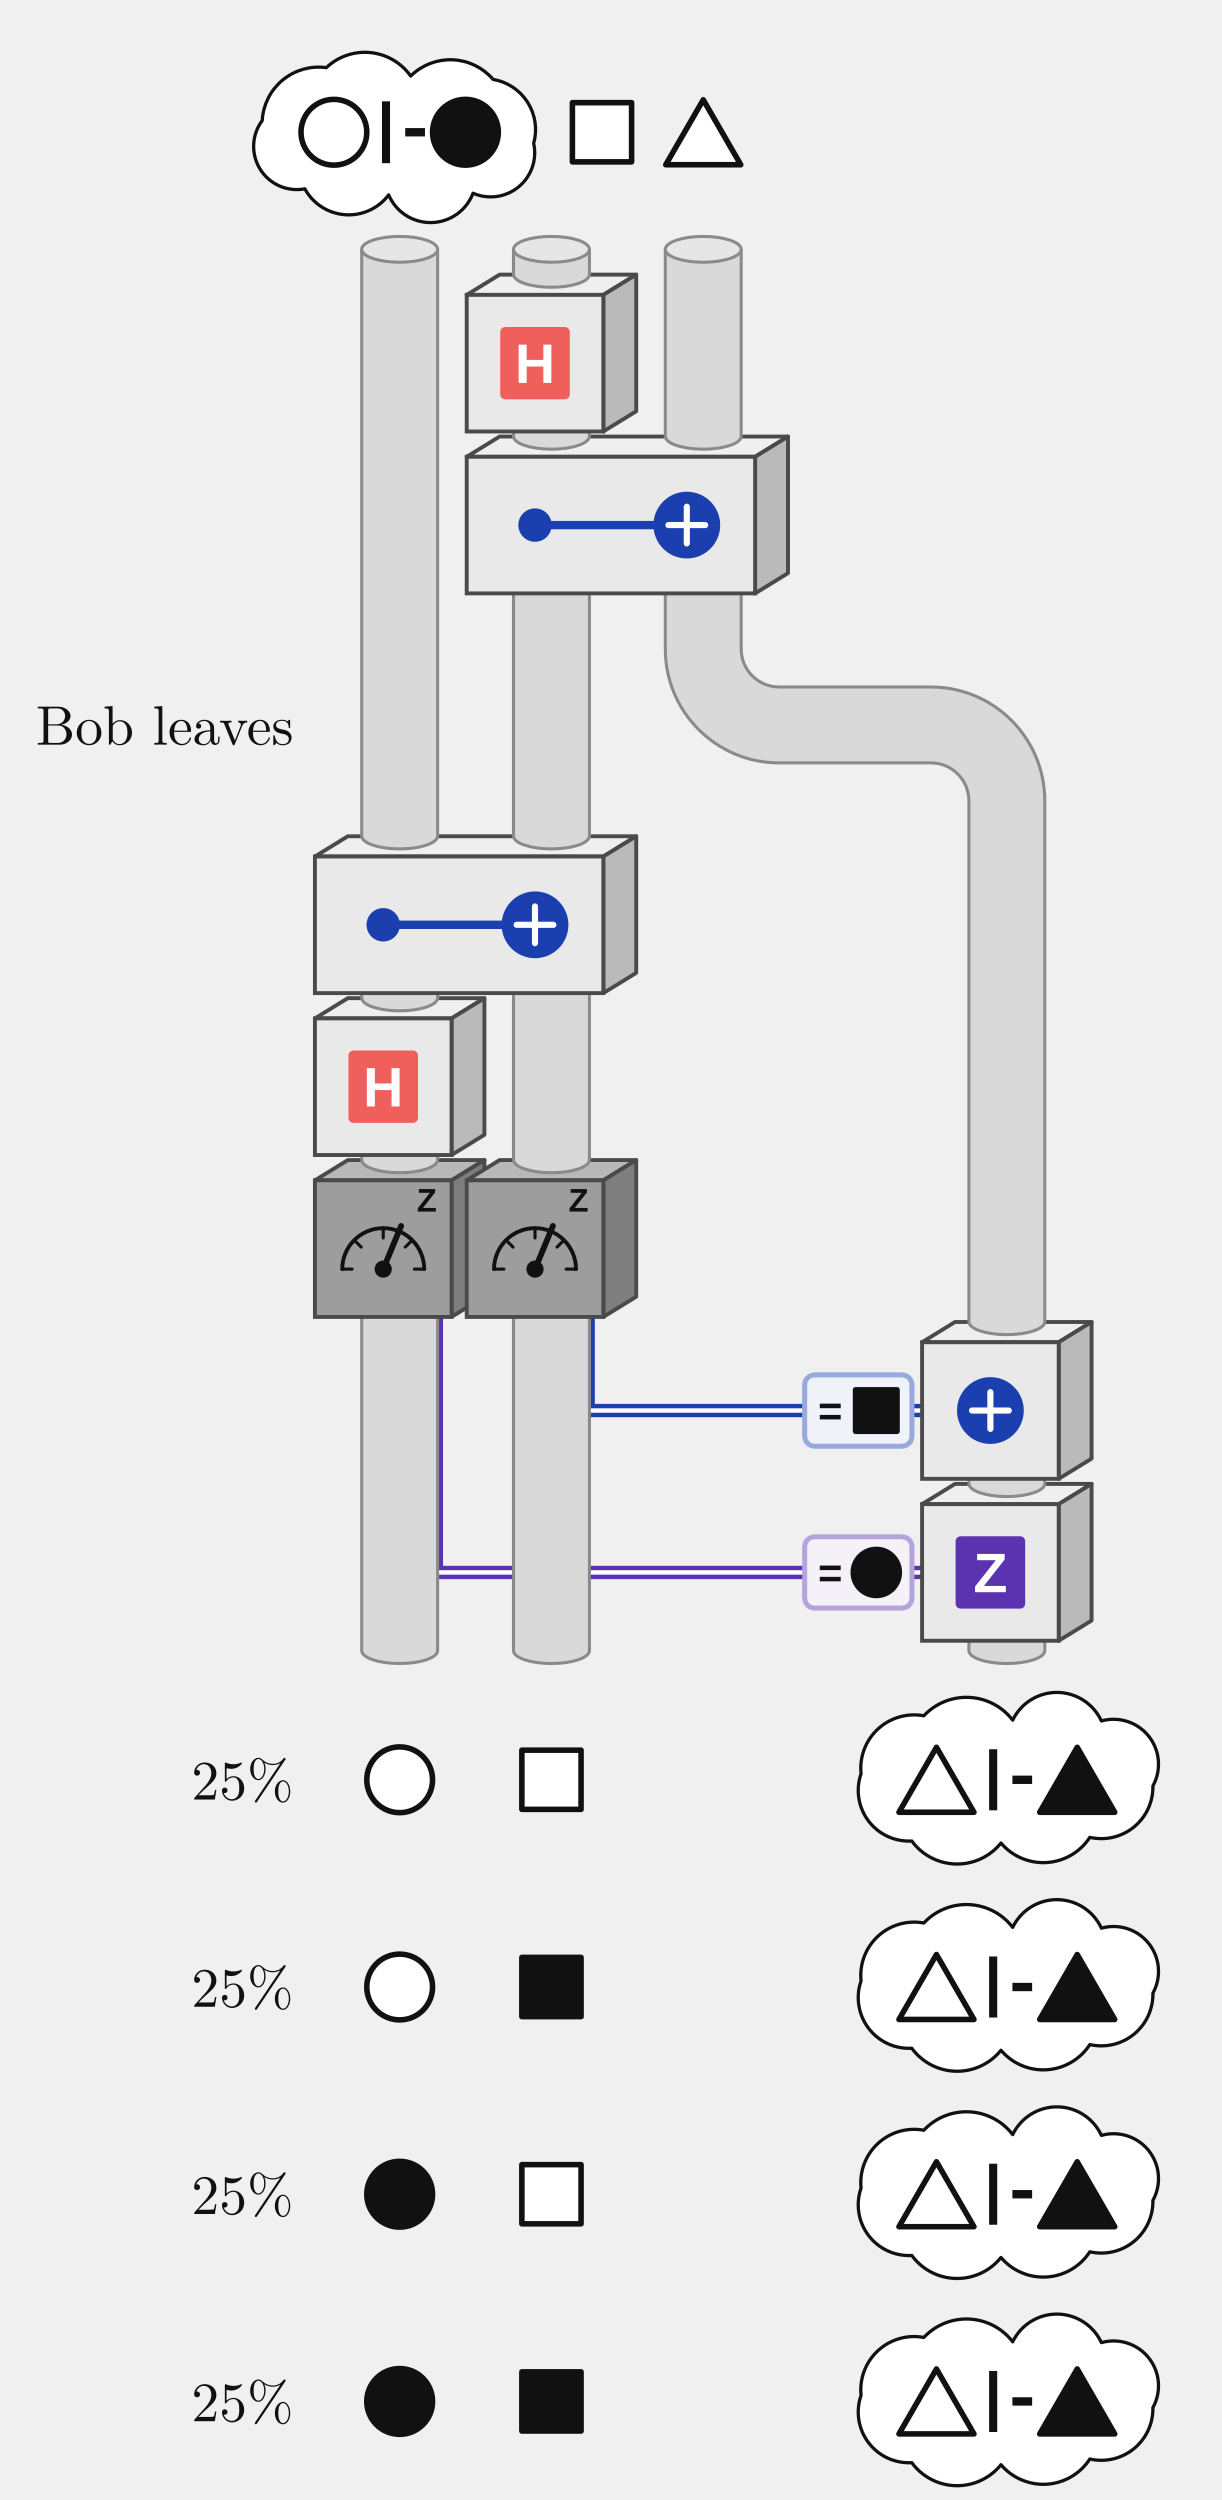
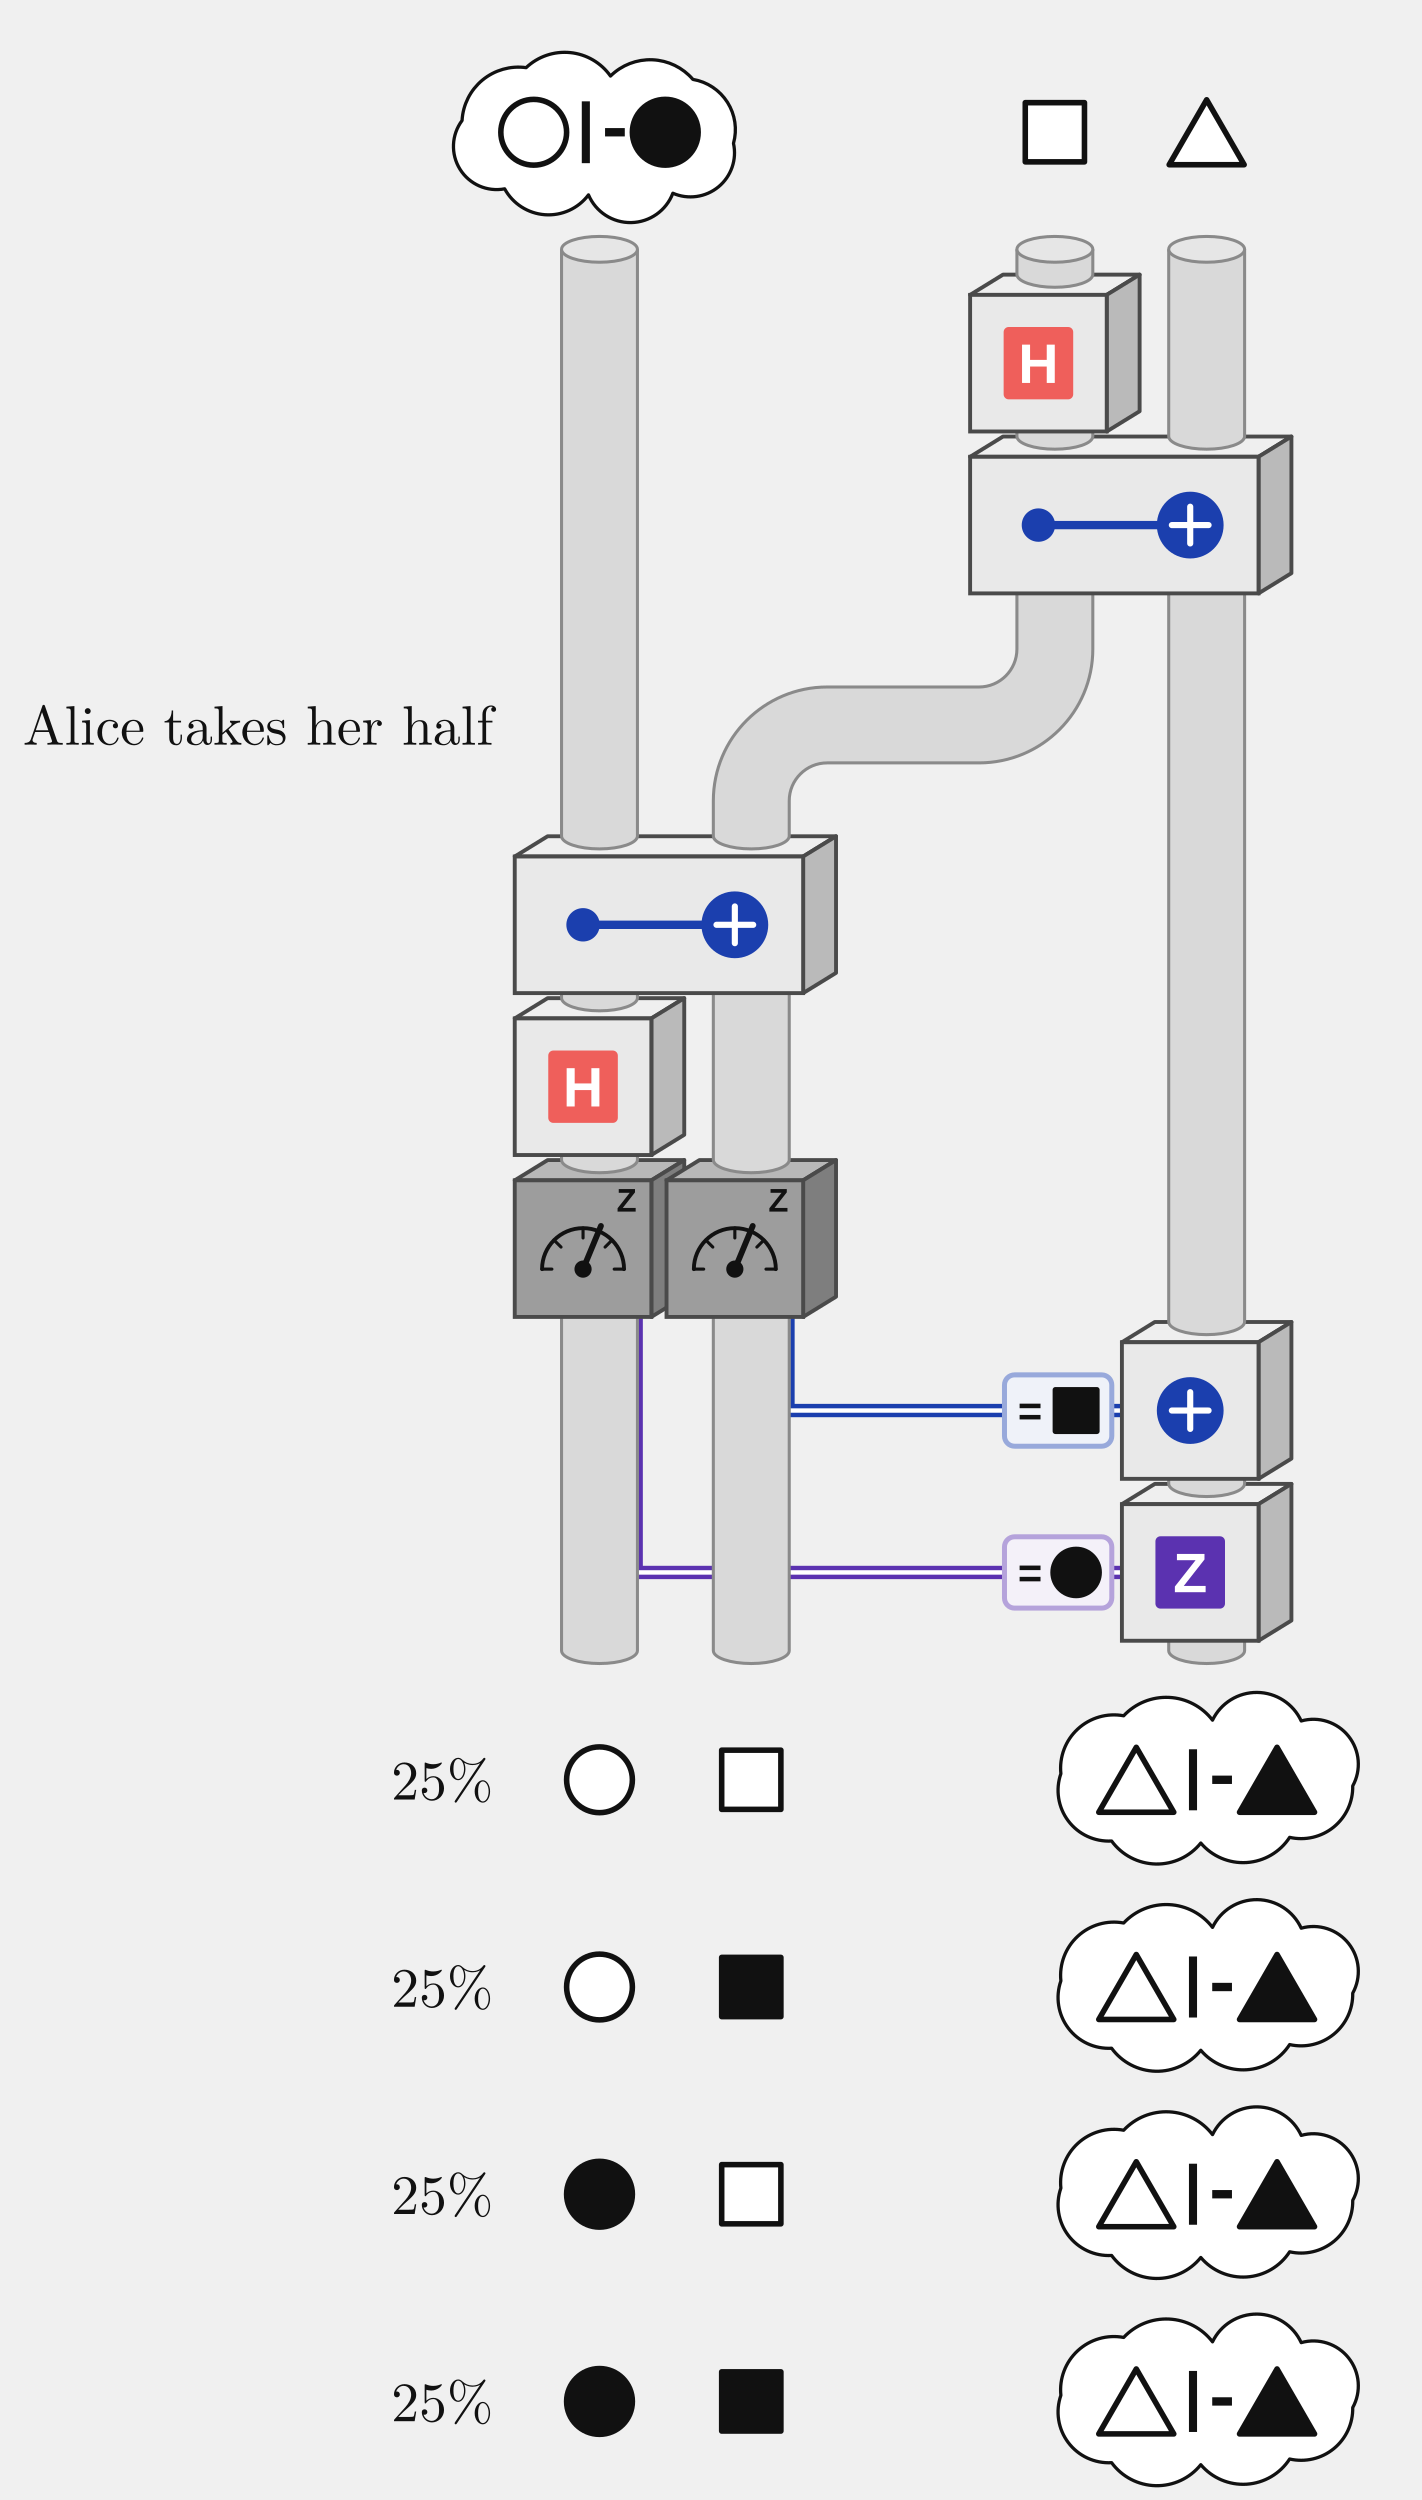
- <svg xmlns="http://www.w3.org/2000/svg" viewBox="-157.981 -17 482.742 988.197" width="482.742" height="988.197" shape-rendering="geometricPrecision">
+ <svg xmlns="http://www.w3.org/2000/svg" viewBox="-236.966 -17 561.727 988.197" width="561.727" height="988.197" shape-rendering="geometricPrecision">
  <g>
    <g data-key="controlled@2-3#1">
      <path d="M74.5 503.556L74.5 540.556L206.5 540.556" fill="none" stroke-linejoin="round" stroke-linecap="butt" stroke="#1b3fae" stroke-width="5.28" />
      <path d="M74.5 503.556L74.5 540.556L206.5 540.556" fill="none" stroke-linejoin="round" stroke-linecap="butt" stroke="#ffffff" stroke-width="1.76" />
    </g>
    <g data-key="single:Z@1-3#0">
      <path d="M14.5 503.556L14.5 604.556L206.5 604.556" fill="none" stroke-linejoin="round" stroke-linecap="butt" stroke="#5b32b0" stroke-width="5.28" />
      <path d="M14.5 503.556L14.5 604.556L206.5 604.556" fill="none" stroke-linejoin="round" stroke-linecap="butt" stroke="#ffffff" stroke-width="1.76" />
    </g>
    <g data-key="pipe:3:single:Z@1-3#0">
      <path d="M225 627.556L225 635.456A15 5.1 0 0 0 255 635.456L255 627.556" fill="#d9d9d9" stroke="#8a8a8a" stroke-width="1.21" />
    </g>
    <g data-key="single:Z@1-3#0">
      <path d="M206.5 577.556L219.5 569.556L273.5 569.556L260.5 577.556Z" fill="#efefef" stroke="#4a4a4a" stroke-width="1.54" stroke-linejoin="round" />
      <path d="M260.5 577.556L273.5 569.556L273.5 623.556L260.5 631.556Z" fill="#bababa" stroke="#4a4a4a" stroke-width="1.54" stroke-linejoin="round" />
      <rect x="206.5" y="577.556" width="54" height="54" fill="#e9e9e9" stroke="#4a4a4a" stroke-width="1.54" />
      <rect x="219.75" y="590.256" width="27.5" height="28.6" rx="2" fill="#5b32b0" />
      <text x="233.5" y="612.366" text-anchor="middle" font-family="ui-sans-serif, system-ui, -apple-system, 'Helvetica Neue', Arial, sans-serif" font-size="22" font-weight="700" fill="#ffffff">Z</text>
    </g>
    <g data-key="pipe:3:controlled@2-3#1">
      <path d="M225 563.556L225 569.456A15 5.1 0 0 0 255 569.456L255 563.556" fill="#d9d9d9" stroke="#8a8a8a" stroke-width="1.21" />
    </g>
    <g data-key="controlled@2-3#1">
      <path d="M206.5 513.556L219.5 505.556L273.5 505.556L260.5 513.556Z" fill="#efefef" stroke="#4a4a4a" stroke-width="1.54" stroke-linejoin="round" />
      <path d="M260.5 513.556L273.5 505.556L273.5 559.556L260.5 567.556Z" fill="#bababa" stroke="#4a4a4a" stroke-width="1.54" stroke-linejoin="round" />
      <rect x="206.5" y="513.556" width="54" height="54" fill="#e9e9e9" stroke="#4a4a4a" stroke-width="1.54" />
    </g>
    <g data-key="pipe:1:measure@1-1#0">
      <path d="M-15 499.556L-15 635.456A15 5.1 0 0 0 15 635.456L15 499.556" fill="#d9d9d9" stroke="#8a8a8a" stroke-width="1.21" />
    </g>
    <g data-key="pipe:2:measure@2-2#0">
      <path d="M45 499.556L45 635.456A15 5.1 0 0 0 75 635.456L75 499.556" fill="#d9d9d9" stroke="#8a8a8a" stroke-width="1.21" />
    </g>
    <g data-key="measure@1-1#0">
      <path d="M-33.5 449.556L-20.5 441.556L33.5 441.556L20.5 449.556Z" fill="#b8b8b8" stroke="#4a4a4a" stroke-width="1.54" stroke-linejoin="round" />
      <path d="M20.5 449.556L33.5 441.556L33.5 495.556L20.5 503.556Z" fill="#7e7e7e" stroke="#4a4a4a" stroke-width="1.54" stroke-linejoin="round" />
      <rect x="-33.5" y="449.556" width="54" height="54" fill="#9d9d9d" stroke="#4a4a4a" stroke-width="1.54" />
      <path d="M-22.7 484.656A16.2 16.2 0 0 1 9.7 484.656" fill="none" stroke="#111111" stroke-width="1.54" stroke-linecap="round" />
      <line x1="-18.812" y1="484.656" x2="-22.7" y2="484.656" stroke="#111111" stroke-width="1.232" stroke-linecap="round" />
      <line x1="-15.206" y1="475.95" x2="-17.955" y2="473.201" stroke="#111111" stroke-width="1.232" stroke-linecap="round" />
      <line x1="-6.5" y1="472.344" x2="-6.5" y2="468.456" stroke="#111111" stroke-width="1.232" stroke-linecap="round" />
      <line x1="2.206" y1="475.95" x2="4.955" y2="473.201" stroke="#111111" stroke-width="1.232" stroke-linecap="round" />
      <line x1="5.812" y1="484.656" x2="9.7" y2="484.656" stroke="#111111" stroke-width="1.232" stroke-linecap="round" />
      <line x1="-6.5" y1="484.656" x2="0.567" y2="467.594" stroke="#111111" stroke-width="2.31" stroke-linecap="round" />
      <circle cx="-6.5" cy="484.656" r="3.402" fill="#111111" />
      <text x="14.668" y="461.933" text-anchor="end" font-family="ui-sans-serif, system-ui, -apple-system, 'Helvetica Neue', Arial, sans-serif" font-size="12.96" font-weight="700" fill="#111111">Z</text>
    </g>
    <g data-key="measure@2-2#0">
      <path d="M26.5 449.556L39.5 441.556L93.5 441.556L80.5 449.556Z" fill="#b8b8b8" stroke="#4a4a4a" stroke-width="1.54" stroke-linejoin="round" />
      <path d="M80.5 449.556L93.5 441.556L93.5 495.556L80.5 503.556Z" fill="#7e7e7e" stroke="#4a4a4a" stroke-width="1.54" stroke-linejoin="round" />
      <rect x="26.5" y="449.556" width="54" height="54" fill="#9d9d9d" stroke="#4a4a4a" stroke-width="1.54" />
      <path d="M37.3 484.656A16.2 16.2 0 0 1 69.7 484.656" fill="none" stroke="#111111" stroke-width="1.54" stroke-linecap="round" />
      <line x1="41.188" y1="484.656" x2="37.3" y2="484.656" stroke="#111111" stroke-width="1.232" stroke-linecap="round" />
      <line x1="44.794" y1="475.95" x2="42.045" y2="473.201" stroke="#111111" stroke-width="1.232" stroke-linecap="round" />
      <line x1="53.5" y1="472.344" x2="53.5" y2="468.456" stroke="#111111" stroke-width="1.232" stroke-linecap="round" />
      <line x1="62.206" y1="475.95" x2="64.955" y2="473.201" stroke="#111111" stroke-width="1.232" stroke-linecap="round" />
      <line x1="65.812" y1="484.656" x2="69.7" y2="484.656" stroke="#111111" stroke-width="1.232" stroke-linecap="round" />
      <line x1="53.5" y1="484.656" x2="60.567" y2="467.594" stroke="#111111" stroke-width="2.31" stroke-linecap="round" />
      <circle cx="53.5" cy="484.656" r="3.402" fill="#111111" />
      <text x="74.668" y="461.933" text-anchor="end" font-family="ui-sans-serif, system-ui, -apple-system, 'Helvetica Neue', Arial, sans-serif" font-size="12.96" font-weight="700" fill="#111111">Z</text>
    </g>
    <g data-key="pipe:1:single:H@1-1#0">
      <path d="M-15 435.556L-15 441.456A15 5.1 0 0 0 15 441.456L15 435.556" fill="#d9d9d9" stroke="#8a8a8a" stroke-width="1.21" />
    </g>
    <g data-key="single:H@1-1#0">
      <path d="M-33.5 385.556L-20.5 377.556L33.5 377.556L20.5 385.556Z" fill="#efefef" stroke="#4a4a4a" stroke-width="1.54" stroke-linejoin="round" />
      <path d="M20.5 385.556L33.5 377.556L33.5 431.556L20.5 439.556Z" fill="#bababa" stroke="#4a4a4a" stroke-width="1.54" stroke-linejoin="round" />
      <rect x="-33.5" y="385.556" width="54" height="54" fill="#e9e9e9" stroke="#4a4a4a" stroke-width="1.54" />
      <rect x="-20.25" y="398.256" width="27.5" height="28.6" rx="2" fill="#ef5f5b" />
      <text x="-6.5" y="420.366" text-anchor="middle" font-family="ui-sans-serif, system-ui, -apple-system, 'Helvetica Neue', Arial, sans-serif" font-size="22" font-weight="700" fill="#ffffff">H</text>
    </g>
    <g data-key="pipe:1:controlled@1-2#0">
      <path d="M-15 371.556L-15 377.456A15 5.1 0 0 0 15 377.456L15 371.556" fill="#d9d9d9" stroke="#8a8a8a" stroke-width="1.21" />
    </g>
    <g data-key="pipe:2:controlled@1-2#0">
      <path d="M45 371.556L45 441.456A15 5.1 0 0 0 75 441.456L75 371.556" fill="#d9d9d9" stroke="#8a8a8a" stroke-width="1.21" />
    </g>
    <g data-key="controlled@1-2#0">
      <path d="M-33.5 321.556L-20.5 313.556L93.5 313.556L80.5 321.556Z" fill="#efefef" stroke="#4a4a4a" stroke-width="1.54" stroke-linejoin="round" />
      <path d="M80.5 321.556L93.5 313.556L93.5 367.556L80.5 375.556Z" fill="#bababa" stroke="#4a4a4a" stroke-width="1.54" stroke-linejoin="round" />
      <rect x="-33.5" y="321.556" width="114" height="54" fill="#e9e9e9" stroke="#4a4a4a" stroke-width="1.54" />
    </g>
    <g data-key="pipe:2:controlled@2-3#0">
-       <path d="M45 213.556L45 313.456A15 5.1 0 0 0 75 313.456L75 213.556" fill="#d9d9d9" stroke="#8a8a8a" stroke-width="1.21" />
+       <path d="M165 213.556L165 239.556A15 15 0 0 1 150 254.556L90 254.556A45 45 0 0 0 45 299.556L45 313.456A15 5.1 0 0 0 75 313.456L75 313.456L75 299.556A15 15 0 0 1 90 284.556L150 284.556A45 45 0 0 0 195 239.556L195 213.556" fill="#d9d9d9" stroke="#8a8a8a" stroke-width="1.21" />
    </g>
    <g data-key="pipe:3:controlled@2-3#0">
-       <path d="M105 213.556L105 239.556A45 45 0 0 0 150 284.556L210 284.556A15 15 0 0 1 225 299.556L225 505.456A15 5.1 0 0 0 255 505.456L255 505.456L255 299.556A45 45 0 0 0 210 254.556L150 254.556A15 15 0 0 1 135 239.556L135 213.556" fill="#d9d9d9" stroke="#8a8a8a" stroke-width="1.21" />
+       <path d="M225 213.556L225 505.456A15 5.1 0 0 0 255 505.456L255 213.556" fill="#d9d9d9" stroke="#8a8a8a" stroke-width="1.21" />
    </g>
    <g data-key="controlled@2-3#0">
-       <path d="M26.5 163.556L39.5 155.556L153.5 155.556L140.5 163.556Z" fill="#efefef" stroke="#4a4a4a" stroke-width="1.54" stroke-linejoin="round" />
-       <path d="M140.5 163.556L153.5 155.556L153.5 209.556L140.5 217.556Z" fill="#bababa" stroke="#4a4a4a" stroke-width="1.54" stroke-linejoin="round" />
-       <rect x="26.5" y="163.556" width="114" height="54" fill="#e9e9e9" stroke="#4a4a4a" stroke-width="1.54" />
+       <path d="M146.5 163.556L159.5 155.556L273.5 155.556L260.5 163.556Z" fill="#efefef" stroke="#4a4a4a" stroke-width="1.54" stroke-linejoin="round" />
+       <path d="M260.5 163.556L273.5 155.556L273.5 209.556L260.5 217.556Z" fill="#bababa" stroke="#4a4a4a" stroke-width="1.54" stroke-linejoin="round" />
+       <rect x="146.5" y="163.556" width="114" height="54" fill="#e9e9e9" stroke="#4a4a4a" stroke-width="1.54" />
    </g>
    <g data-key="pipe:2:single:H@2-2#0">
-       <path d="M45 149.556L45 155.456A15 5.1 0 0 0 75 155.456L75 149.556" fill="#d9d9d9" stroke="#8a8a8a" stroke-width="1.21" />
+       <path d="M165 149.556L165 155.456A15 5.1 0 0 0 195 155.456L195 149.556" fill="#d9d9d9" stroke="#8a8a8a" stroke-width="1.21" />
    </g>
    <g data-key="single:H@2-2#0">
-       <path d="M26.5 99.556L39.5 91.556L93.5 91.556L80.5 99.556Z" fill="#efefef" stroke="#4a4a4a" stroke-width="1.54" stroke-linejoin="round" />
-       <path d="M80.5 99.556L93.5 91.556L93.5 145.556L80.5 153.556Z" fill="#bababa" stroke="#4a4a4a" stroke-width="1.54" stroke-linejoin="round" />
-       <rect x="26.5" y="99.556" width="54" height="54" fill="#e9e9e9" stroke="#4a4a4a" stroke-width="1.54" />
-       <rect x="39.75" y="112.256" width="27.5" height="28.6" rx="2" fill="#ef5f5b" />
-       <text x="53.5" y="134.366" text-anchor="middle" font-family="ui-sans-serif, system-ui, -apple-system, 'Helvetica Neue', Arial, sans-serif" font-size="22" font-weight="700" fill="#ffffff">H</text>
+       <path d="M146.5 99.556L159.5 91.556L213.5 91.556L200.5 99.556Z" fill="#efefef" stroke="#4a4a4a" stroke-width="1.54" stroke-linejoin="round" />
+       <path d="M200.5 99.556L213.5 91.556L213.5 145.556L200.5 153.556Z" fill="#bababa" stroke="#4a4a4a" stroke-width="1.54" stroke-linejoin="round" />
+       <rect x="146.5" y="99.556" width="54" height="54" fill="#e9e9e9" stroke="#4a4a4a" stroke-width="1.54" />
+       <rect x="159.75" y="112.256" width="27.5" height="28.6" rx="2" fill="#ef5f5b" />
+       <text x="173.5" y="134.366" text-anchor="middle" font-family="ui-sans-serif, system-ui, -apple-system, 'Helvetica Neue', Arial, sans-serif" font-size="22" font-weight="700" fill="#ffffff">H</text>
    </g>
    <g data-key="pipe:1:n0">
      <path d="M-15 81.556L-15 313.456A15 5.1 0 0 0 15 313.456L15 81.556" fill="#d9d9d9" stroke="#8a8a8a" stroke-width="1.21" />
      <ellipse cx="0" cy="81.556" rx="15" ry="5.1" fill="#e6e6e6" stroke="#8a8a8a" stroke-width="1.21" />
    </g>
    <g data-key="pipe:2:n0">
-       <path d="M45 81.556L45 91.456A15 5.1 0 0 0 75 91.456L75 81.556" fill="#d9d9d9" stroke="#8a8a8a" stroke-width="1.21" />
-       <ellipse cx="60" cy="81.556" rx="15" ry="5.1" fill="#e6e6e6" stroke="#8a8a8a" stroke-width="1.21" />
+       <path d="M165 81.556L165 91.456A15 5.1 0 0 0 195 91.456L195 81.556" fill="#d9d9d9" stroke="#8a8a8a" stroke-width="1.21" />
+       <ellipse cx="180" cy="81.556" rx="15" ry="5.1" fill="#e6e6e6" stroke="#8a8a8a" stroke-width="1.21" />
    </g>
    <g data-key="pipe:3:n0">
-       <path d="M105 81.556L105 155.456A15 5.1 0 0 0 135 155.456L135 81.556" fill="#d9d9d9" stroke="#8a8a8a" stroke-width="1.21" />
-       <ellipse cx="120" cy="81.556" rx="15" ry="5.1" fill="#e6e6e6" stroke="#8a8a8a" stroke-width="1.21" />
+       <path d="M225 81.556L225 155.456A15 5.1 0 0 0 255 155.456L255 81.556" fill="#d9d9d9" stroke="#8a8a8a" stroke-width="1.21" />
+       <ellipse cx="240" cy="81.556" rx="15" ry="5.1" fill="#e6e6e6" stroke="#8a8a8a" stroke-width="1.21" />
    </g>
    <g data-key="controlled@2-3#1">
      <rect x="160.086" y="526.456" width="42.414" height="28.2" rx="4" fill="#eff2f9" stroke="#98a9db" stroke-width="1.98" />
    </g>
    <g data-key="controlled@2-3#1">
      <text x="170.193" y="546.414" text-anchor="middle" font-family="ui-sans-serif, system-ui, -apple-system, 'Helvetica Neue', Arial, sans-serif" font-size="16.5" font-weight="700" fill="#111111">=</text>
    </g>
    <g data-key="controlled@2-3#1">
      <g transform="translate(188.4 540.556)">
        <path d="M-8.19 -8.19L8.19 -8.19L8.19 8.19L-8.19 8.19Z" fill="#111111" stroke="#111111" stroke-width="2.2" stroke-linejoin="round" />
      </g>
    </g>
    <g data-key="single:Z@1-3#0">
      <rect x="160.086" y="590.456" width="42.414" height="28.2" rx="4" fill="#f4f1f9" stroke="#b5a3db" stroke-width="1.98" />
    </g>
    <g data-key="single:Z@1-3#0">
      <text x="170.193" y="610.414" text-anchor="middle" font-family="ui-sans-serif, system-ui, -apple-system, 'Helvetica Neue', Arial, sans-serif" font-size="16.5" font-weight="700" fill="#111111">=</text>
    </g>
    <g data-key="single:Z@1-3#0">
      <g transform="translate(188.4 604.556)">
        <path d="M-9.1 0A9.1 9.1 0 1 0 9.1 0A9.1 9.1 0 1 0 -9.1 0Z" fill="#111111" stroke="#111111" stroke-width="2.2" stroke-linejoin="round" />
      </g>
    </g>
    <g data-key="controlled@2-3#0">
-       <line x1="53.5" y1="190.556" x2="113.5" y2="190.556" stroke="#1b3fae" stroke-width="3.3" stroke-linecap="round" />
+       <line x1="173.5" y1="190.556" x2="233.5" y2="190.556" stroke="#1b3fae" stroke-width="3.3" stroke-linecap="round" />
    </g>
    <g data-key="controlled@2-3#0">
-       <circle cx="53.5" cy="190.556" r="6.6" fill="#1b3fae" />
+       <circle cx="173.5" cy="190.556" r="6.6" fill="#1b3fae" />
    </g>
    <g data-key="controlled@2-3#0">
-       <circle cx="113.5" cy="190.556" r="13.2" fill="#1b3fae" />
-       <line x1="106.24" y1="190.556" x2="120.76" y2="190.556" stroke="#ffffff" stroke-width="2.42" stroke-linecap="round" />
-       <line x1="113.5" y1="183.296" x2="113.5" y2="197.816" stroke="#ffffff" stroke-width="2.42" stroke-linecap="round" />
+       <circle cx="233.5" cy="190.556" r="13.2" fill="#1b3fae" />
+       <line x1="226.24" y1="190.556" x2="240.76" y2="190.556" stroke="#ffffff" stroke-width="2.42" stroke-linecap="round" />
+       <line x1="233.5" y1="183.296" x2="233.5" y2="197.816" stroke="#ffffff" stroke-width="2.42" stroke-linecap="round" />
    </g>
    <g data-key="controlled@1-2#0">
      <line x1="-6.5" y1="348.556" x2="53.5" y2="348.556" stroke="#1b3fae" stroke-width="3.3" stroke-linecap="round" />
    </g>
    <g data-key="controlled@1-2#0">
      <circle cx="-6.5" cy="348.556" r="6.6" fill="#1b3fae" />
    </g>
    <g data-key="controlled@1-2#0">
      <circle cx="53.5" cy="348.556" r="13.2" fill="#1b3fae" />
      <line x1="46.24" y1="348.556" x2="60.76" y2="348.556" stroke="#ffffff" stroke-width="2.42" stroke-linecap="round" />
      <line x1="53.5" y1="341.296" x2="53.5" y2="355.816" stroke="#ffffff" stroke-width="2.42" stroke-linecap="round" />
    </g>
    <g data-key="controlled@2-3#1">
      <circle cx="233.5" cy="540.556" r="13.2" fill="#1b3fae" />
      <line x1="226.24" y1="540.556" x2="240.76" y2="540.556" stroke="#ffffff" stroke-width="2.42" stroke-linecap="round" />
      <line x1="233.5" y1="533.296" x2="233.5" y2="547.816" stroke="#ffffff" stroke-width="2.42" stroke-linecap="round" />
    </g>
    <g data-key="state:in">
      <path d="M-29 9.743A22.178 22.178 0 0 1 4.35 13.061A22.269 22.269 0 0 1 36.924 14.383A20.121 20.121 0 0 1 52.965 39.669A17.416 17.416 0 0 1 29 59.38A17.971 17.971 0 0 1 -4.35 60.031A19.754 19.754 0 0 1 -37.483 57.648A17.076 17.076 0 0 1 -54.32 30.638A22.308 22.308 0 0 1 -29 9.743Z" fill="#ffffff" stroke="#111111" stroke-width="1.3" stroke-linejoin="round" />
    </g>
    <g data-key="state:in">
      <g transform="translate(-26 35.278)">
        <path d="M-13 0A13 13 0 1 0 13 0A13 13 0 1 0 -13 0Z" fill="#ffffff" stroke="#111111" stroke-width="2.2" stroke-linejoin="round" />
      </g>
    </g>
    <g data-key="state:in">
      <rect x="2.2" y="33.628" width="7.8" height="3.3" fill="#111111" />
    </g>
    <g data-key="state:in">
      <g transform="translate(26 35.278)">
        <path d="M-13 0A13 13 0 1 0 13 0A13 13 0 1 0 -13 0Z" fill="#111111" stroke="#111111" stroke-width="2.2" stroke-linejoin="round" />
      </g>
    </g>
    <g data-key="state:in">
      <rect x="-7" y="23.058" width="3.2" height="24.44" fill="#111111" />
    </g>
    <g data-key="state:in">
-       <g transform="translate(79.978 35.278)">
+       <g transform="translate(180 35.278)">
        <path d="M-11.7 -11.7L11.7 -11.7L11.7 11.7L-11.7 11.7Z" fill="#ffffff" stroke="#111111" stroke-width="2.2" stroke-linejoin="round" />
      </g>
    </g>
    <g data-key="state:in">
-       <g transform="translate(120 35.278)">
+       <g transform="translate(240 35.278)">
        <path d="M0 -12.834L14.82 12.834L-14.82 12.834Z" fill="#ffffff" stroke="#111111" stroke-width="2.2" stroke-linejoin="round" />
      </g>
    </g>
    <g data-key="state:out">
      <g transform="translate(0 686.511)">
        <path d="M-13 0A13 13 0 1 0 13 0A13 13 0 1 0 -13 0Z" fill="#ffffff" stroke="#111111" stroke-width="2.2" stroke-linejoin="round" />
      </g>
    </g>
    <g data-key="state:out">
      <g transform="translate(60 686.511)">
        <path d="M-11.7 -11.7L11.7 -11.7L11.7 11.7L-11.7 11.7Z" fill="#ffffff" stroke="#111111" stroke-width="2.2" stroke-linejoin="round" />
      </g>
    </g>
    <g data-key="state:out">
      <path d="M207.194 661.213A23.056 23.056 0 0 1 242.316 662.942A19.383 19.383 0 0 1 277.383 663.262A17.756 17.756 0 0 1 297.736 688.942A20.399 20.399 0 0 1 272.806 709.264A21.919 21.919 0 0 1 237.684 711.512A22.223 22.223 0 0 1 202.429 710.715A20.054 20.054 0 0 1 182.377 684.092A21.079 21.079 0 0 1 207.194 661.213Z" fill="#ffffff" stroke="#111111" stroke-width="1.3" stroke-linejoin="round" />
    </g>
    <g data-key="state:out">
      <g transform="translate(212.18 686.511)">
        <path d="M0 -12.834L14.82 12.834L-14.82 12.834Z" fill="#ffffff" stroke="#111111" stroke-width="2.2" stroke-linejoin="round" />
      </g>
    </g>
    <g data-key="state:out">
      <rect x="242.2" y="684.861" width="7.8" height="3.3" fill="#111111" />
    </g>
    <g data-key="state:out">
      <g transform="translate(267.82 686.511)">
        <path d="M0 -12.834L14.82 12.834L-14.82 12.834Z" fill="#111111" stroke="#111111" stroke-width="2.2" stroke-linejoin="round" />
      </g>
    </g>
    <g data-key="state:out">
      <rect x="233" y="674.447" width="3.2" height="24.128" fill="#111111" />
    </g>
    <g data-key="state:out">
      <g transform="translate(0 768.421)">
        <path d="M-13 0A13 13 0 1 0 13 0A13 13 0 1 0 -13 0Z" fill="#ffffff" stroke="#111111" stroke-width="2.2" stroke-linejoin="round" />
      </g>
    </g>
    <g data-key="state:out">
      <g transform="translate(60 768.421)">
        <path d="M-11.7 -11.7L11.7 -11.7L11.7 11.7L-11.7 11.7Z" fill="#111111" stroke="#111111" stroke-width="2.2" stroke-linejoin="round" />
      </g>
    </g>
    <g data-key="state:out">
      <path d="M207.194 743.124A23.056 23.056 0 0 1 242.316 744.852A19.383 19.383 0 0 1 277.383 745.172A17.756 17.756 0 0 1 297.736 770.852A20.399 20.399 0 0 1 272.806 791.175A21.919 21.919 0 0 1 237.684 793.423A22.223 22.223 0 0 1 202.429 792.626A20.054 20.054 0 0 1 182.377 766.002A21.079 21.079 0 0 1 207.194 743.124Z" fill="#ffffff" stroke="#111111" stroke-width="1.3" stroke-linejoin="round" />
    </g>
    <g data-key="state:out">
      <g transform="translate(212.18 768.421)">
        <path d="M0 -12.834L14.82 12.834L-14.82 12.834Z" fill="#ffffff" stroke="#111111" stroke-width="2.2" stroke-linejoin="round" />
      </g>
    </g>
    <g data-key="state:out">
      <rect x="242.2" y="766.771" width="7.8" height="3.3" fill="#111111" />
    </g>
    <g data-key="state:out">
      <g transform="translate(267.82 768.421)">
        <path d="M0 -12.834L14.82 12.834L-14.82 12.834Z" fill="#111111" stroke="#111111" stroke-width="2.2" stroke-linejoin="round" />
      </g>
    </g>
    <g data-key="state:out">
      <rect x="233" y="756.357" width="3.2" height="24.128" fill="#111111" />
    </g>
    <g data-key="state:out">
      <g transform="translate(0 850.332)">
        <path d="M-13 0A13 13 0 1 0 13 0A13 13 0 1 0 -13 0Z" fill="#111111" stroke="#111111" stroke-width="2.2" stroke-linejoin="round" />
      </g>
    </g>
    <g data-key="state:out">
      <g transform="translate(60 850.332)">
        <path d="M-11.7 -11.7L11.7 -11.7L11.7 11.7L-11.7 11.7Z" fill="#ffffff" stroke="#111111" stroke-width="2.2" stroke-linejoin="round" />
      </g>
    </g>
    <g data-key="state:out">
      <path d="M207.194 825.034A23.056 23.056 0 0 1 242.316 826.762A19.383 19.383 0 0 1 277.383 827.082A17.756 17.756 0 0 1 297.736 852.762A20.399 20.399 0 0 1 272.806 873.085A21.919 21.919 0 0 1 237.684 875.333A22.223 22.223 0 0 1 202.429 874.536A20.054 20.054 0 0 1 182.377 847.912A21.079 21.079 0 0 1 207.194 825.034Z" fill="#ffffff" stroke="#111111" stroke-width="1.3" stroke-linejoin="round" />
    </g>
    <g data-key="state:out">
      <g transform="translate(212.18 850.332)">
        <path d="M0 -12.834L14.82 12.834L-14.82 12.834Z" fill="#ffffff" stroke="#111111" stroke-width="2.2" stroke-linejoin="round" />
      </g>
    </g>
    <g data-key="state:out">
      <rect x="242.2" y="848.682" width="7.8" height="3.3" fill="#111111" />
    </g>
    <g data-key="state:out">
      <g transform="translate(267.82 850.332)">
        <path d="M0 -12.834L14.82 12.834L-14.82 12.834Z" fill="#111111" stroke="#111111" stroke-width="2.2" stroke-linejoin="round" />
      </g>
    </g>
    <g data-key="state:out">
      <rect x="233" y="838.268" width="3.2" height="24.128" fill="#111111" />
    </g>
    <g data-key="state:out">
      <g transform="translate(0 932.242)">
        <path d="M-13 0A13 13 0 1 0 13 0A13 13 0 1 0 -13 0Z" fill="#111111" stroke="#111111" stroke-width="2.2" stroke-linejoin="round" />
      </g>
    </g>
    <g data-key="state:out">
      <g transform="translate(60 932.242)">
        <path d="M-11.7 -11.7L11.7 -11.7L11.7 11.7L-11.7 11.7Z" fill="#111111" stroke="#111111" stroke-width="2.2" stroke-linejoin="round" />
      </g>
    </g>
    <g data-key="state:out">
      <path d="M207.194 906.944A23.056 23.056 0 0 1 242.316 908.672A19.383 19.383 0 0 1 277.383 908.992A17.756 17.756 0 0 1 297.736 934.672A20.399 20.399 0 0 1 272.806 954.995A21.919 21.919 0 0 1 237.684 957.243A22.223 22.223 0 0 1 202.429 956.446A20.054 20.054 0 0 1 182.377 929.822A21.079 21.079 0 0 1 207.194 906.944Z" fill="#ffffff" stroke="#111111" stroke-width="1.3" stroke-linejoin="round" />
    </g>
    <g data-key="state:out">
      <g transform="translate(212.18 932.242)">
        <path d="M0 -12.834L14.82 12.834L-14.82 12.834Z" fill="#ffffff" stroke="#111111" stroke-width="2.2" stroke-linejoin="round" />
      </g>
    </g>
    <g data-key="state:out">
      <rect x="242.2" y="930.592" width="7.8" height="3.3" fill="#111111" />
    </g>
    <g data-key="state:out">
      <g transform="translate(267.82 932.242)">
        <path d="M0 -12.834L14.82 12.834L-14.82 12.834Z" fill="#111111" stroke="#111111" stroke-width="2.2" stroke-linejoin="round" />
      </g>
    </g>
    <g data-key="state:out">
      <rect x="233" y="920.178" width="3.2" height="24.128" fill="#111111" />
    </g>
-     <text x="-42" y="277.366" text-anchor="end" font-family="'Latin Modern Roman', 'CMU Serif', 'Computer Modern', 'Latin Modern Roman 10', 'Times New Roman', Times, serif" font-size="22" font-weight="400" fill="#111111">Bob leaves</text>
+     <text x="-42" y="277.366" text-anchor="end" font-family="'Latin Modern Roman', 'CMU Serif', 'Computer Modern', 'Latin Modern Roman 10', 'Times New Roman', Times, serif" font-size="22" font-weight="400" fill="#111111">Alice takes her half</text>
    <text x="-42" y="694.321" text-anchor="end" font-family="'Latin Modern Roman', 'CMU Serif', 'Computer Modern', 'Latin Modern Roman 10', 'Times New Roman', Times, serif" font-size="22" font-weight="400" fill="#111111">25%</text>
    <text x="-42" y="776.231" text-anchor="end" font-family="'Latin Modern Roman', 'CMU Serif', 'Computer Modern', 'Latin Modern Roman 10', 'Times New Roman', Times, serif" font-size="22" font-weight="400" fill="#111111">25%</text>
    <text x="-42" y="858.142" text-anchor="end" font-family="'Latin Modern Roman', 'CMU Serif', 'Computer Modern', 'Latin Modern Roman 10', 'Times New Roman', Times, serif" font-size="22" font-weight="400" fill="#111111">25%</text>
    <text x="-42" y="940.052" text-anchor="end" font-family="'Latin Modern Roman', 'CMU Serif', 'Computer Modern', 'Latin Modern Roman 10', 'Times New Roman', Times, serif" font-size="22" font-weight="400" fill="#111111">25%</text>
  </g>
</svg>
